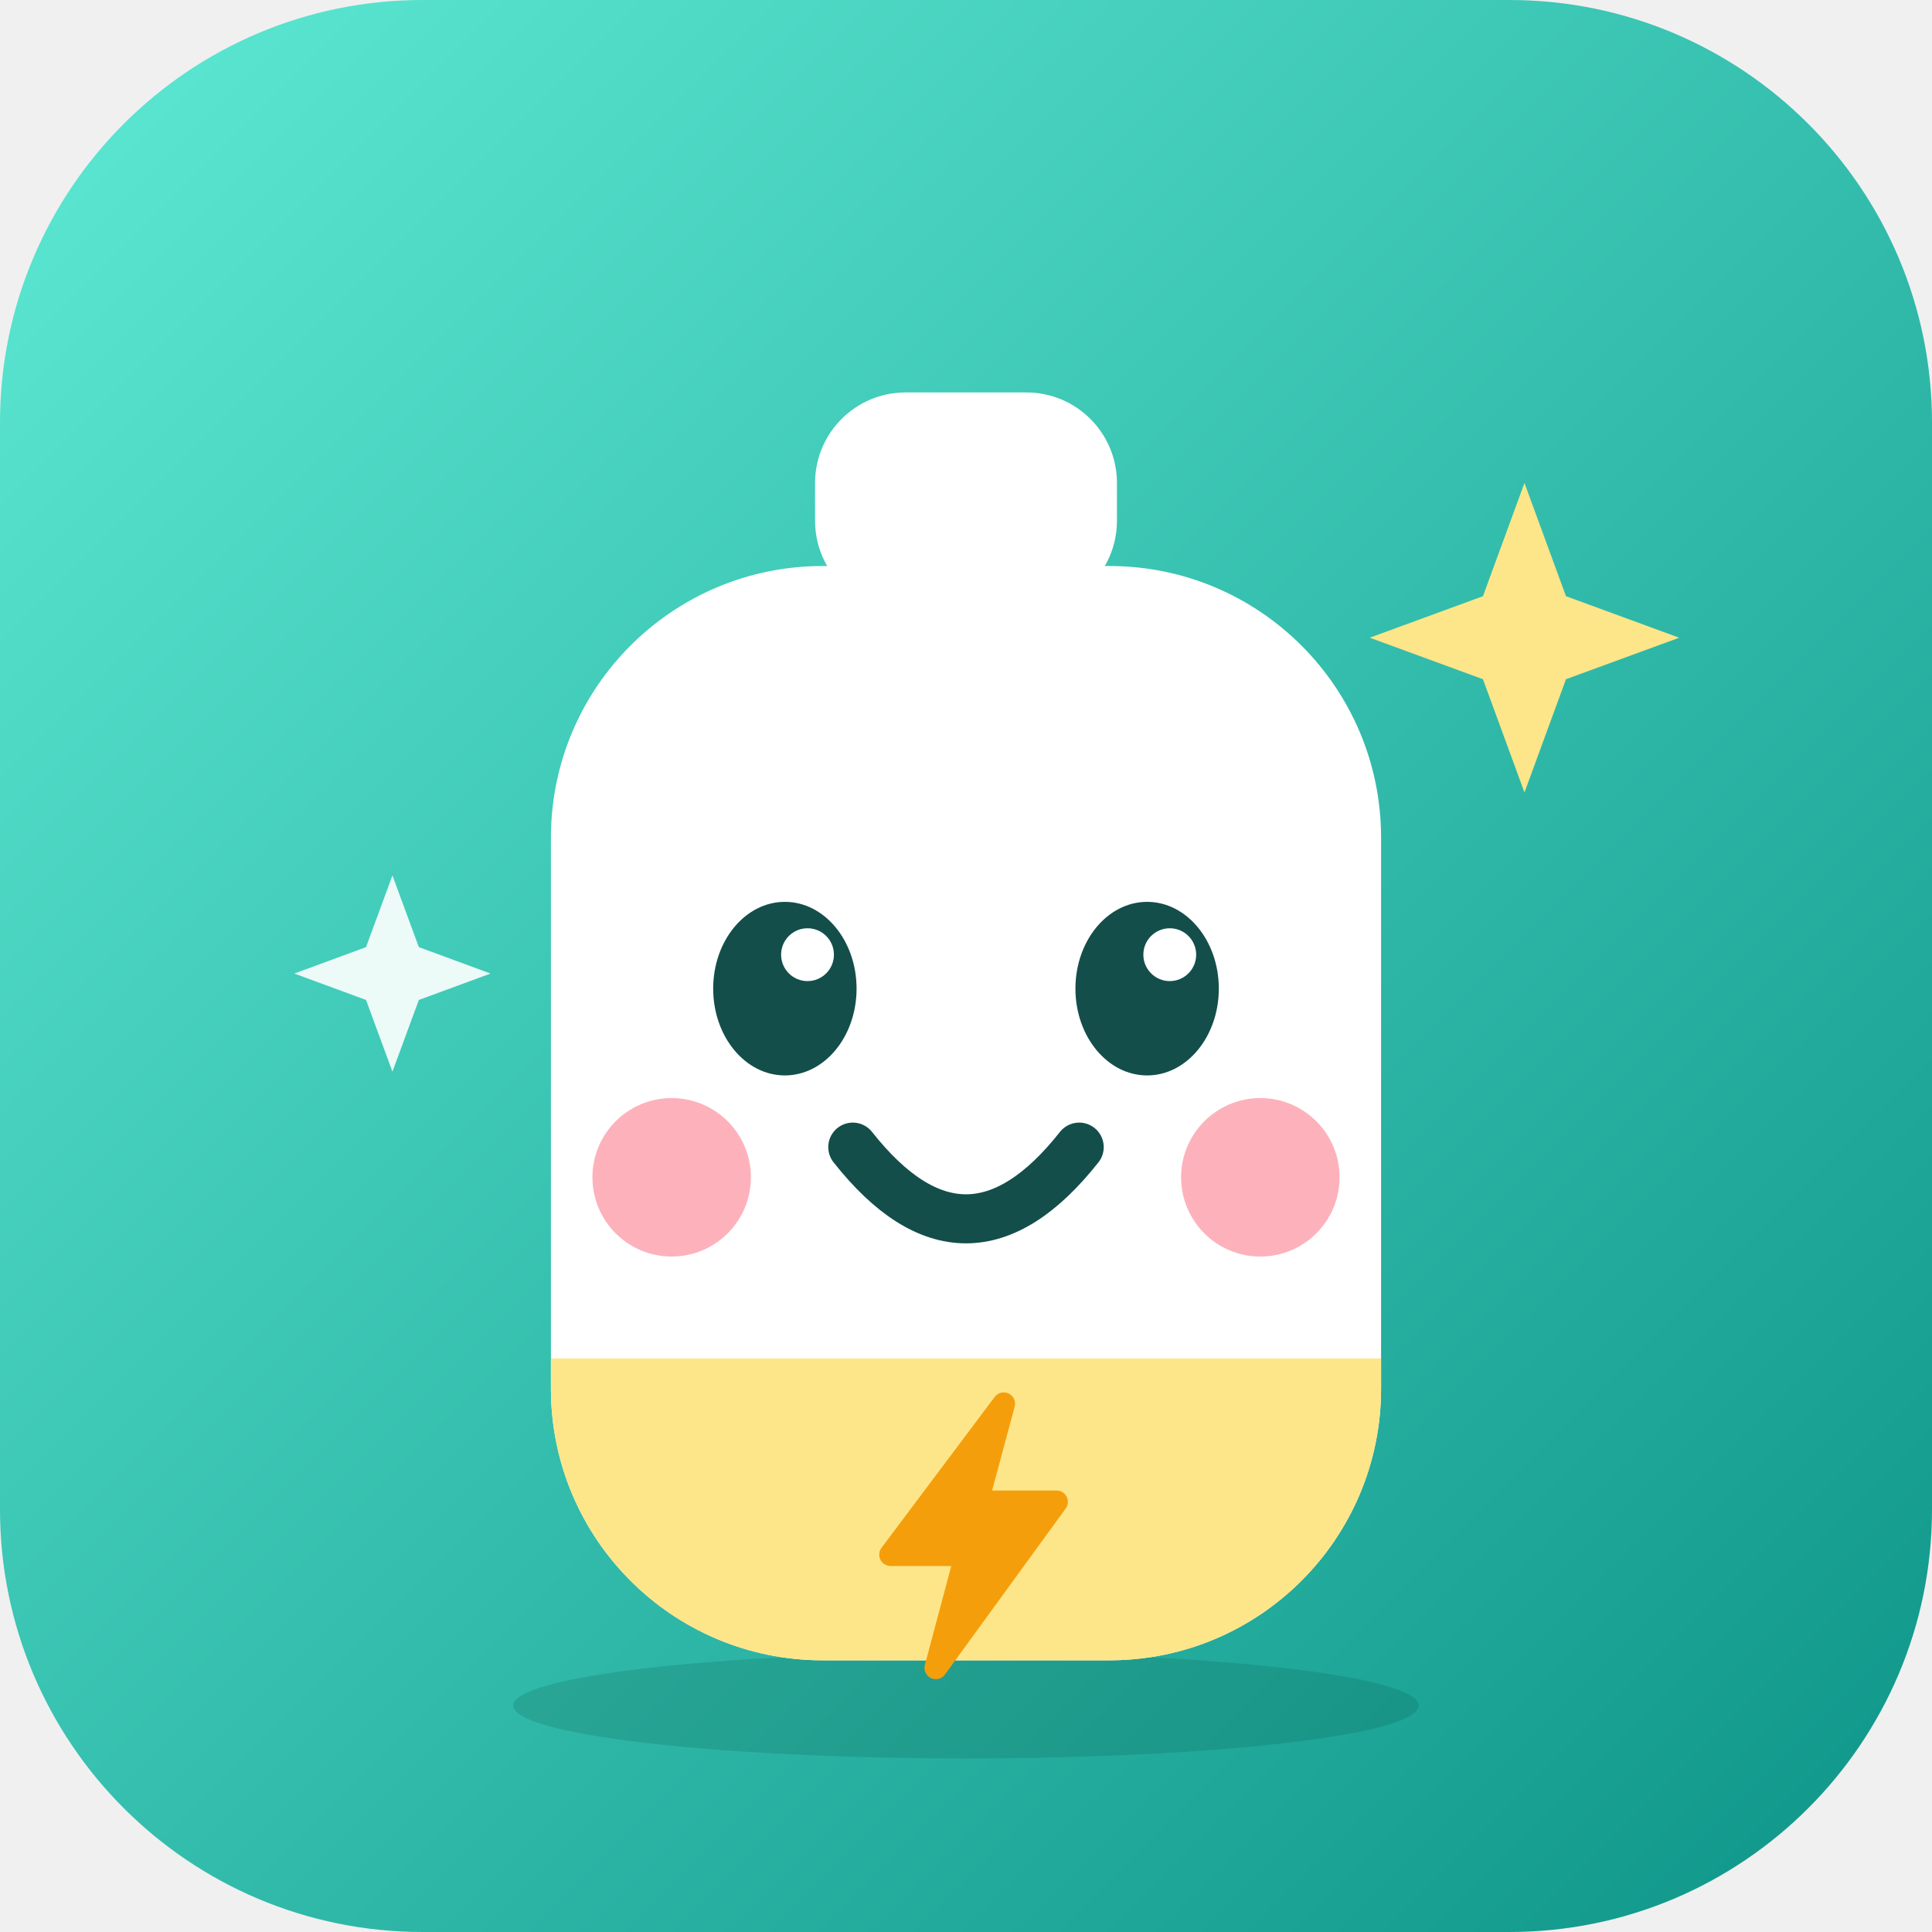
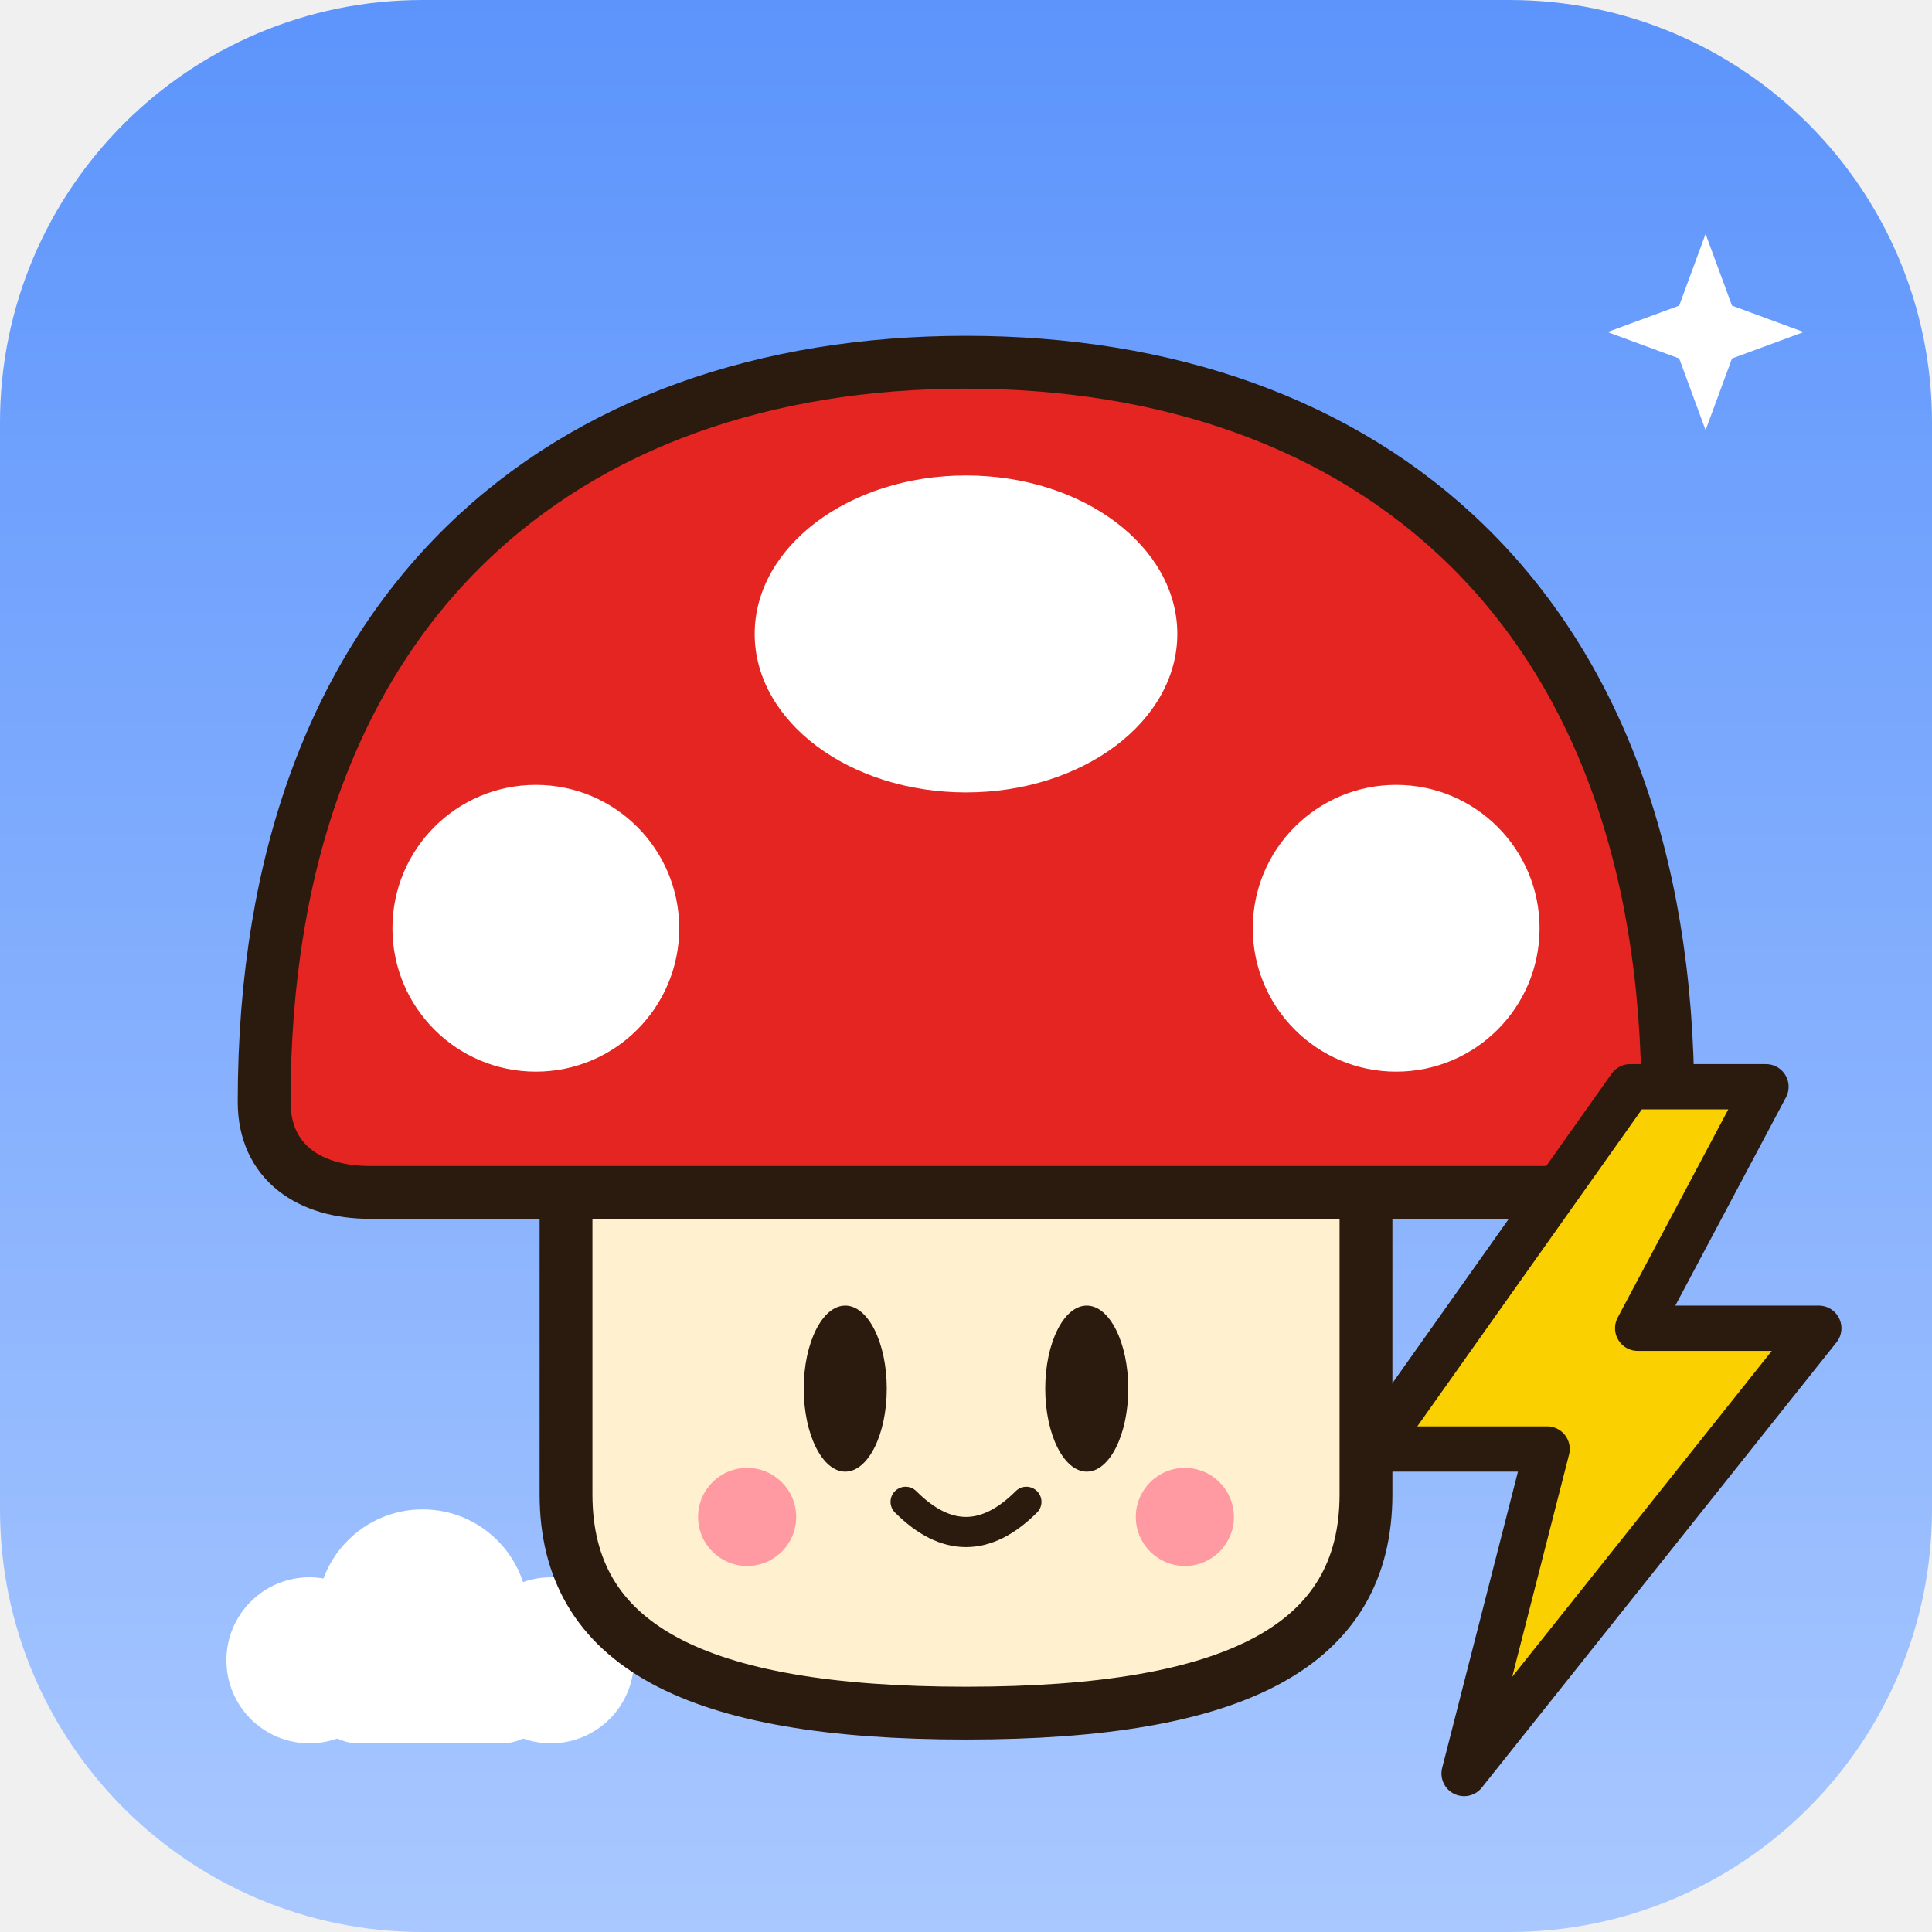
<svg xmlns="http://www.w3.org/2000/svg" viewBox="0 0 512 512">
  <defs>
-     <linearGradient id="bg" x1="0" y1="0" x2="1" y2="1">
-       <stop offset="0" stop-color="#5eead4" />
-       <stop offset="1" stop-color="#0d9488" />
+     <linearGradient id="sky" x1="0" y1="0" x2="0" y2="1">
+       <stop offset="0" stop-color="#5c94fc" />
+       <stop offset="1" stop-color="#a9c8ff" />
    </linearGradient>
-     <clipPath id="body">
-       <rect x="146" y="150" width="220" height="290" rx="72" />
-     </clipPath>
  </defs>
-   <rect width="512" height="512" rx="112" fill="url(#bg)" />
-   <ellipse cx="256" cy="452" rx="120" ry="14" fill="#064e3b" opacity=".18" />
-   <rect x="216" y="104" width="80" height="58" rx="24" fill="#fff" />
-   <rect x="146" y="150" width="220" height="290" rx="72" fill="#fff" />
-   <g clip-path="url(#body)">
-     <rect x="146" y="360" width="220" height="90" fill="#fde68a" />
+   <rect width="512" height="512" rx="112" fill="url(#sky)" />
+   <g fill="#fff">
+     <circle cx="82" cy="440" r="22" />
+     <circle cx="112" cy="428" r="28" />
+     <circle cx="146" cy="440" r="22" />
+     <rect x="82" y="436" width="64" height="26" rx="13" />
  </g>
-   <ellipse cx="208" cy="262" rx="19" ry="23" fill="#134e4a" />
-   <ellipse cx="304" cy="262" rx="19" ry="23" fill="#134e4a" />
-   <circle cx="214" cy="253" r="7" fill="#fff" />
-   <circle cx="310" cy="253" r="7" fill="#fff" />
-   <circle cx="178" cy="312" r="21" fill="#fda4af" opacity=".85" />
-   <circle cx="334" cy="312" r="21" fill="#fda4af" opacity=".85" />
-   <path d="M226 304q30 38 60 0" fill="none" stroke="#134e4a" stroke-width="13" stroke-linecap="round" />
-   <path d="M266 372l-30 40h20l-8 30 32-44h-21z" fill="#f59e0b" stroke="#f59e0b" stroke-width="6" stroke-linejoin="round" />
-   <path d="M404 128l11 30 30 11-30 11-11 30-11-30-30-11 30-11z" fill="#fde68a" />
-   <path d="M104 232l7 19 19 7-19 7-7 19-7-19-19-7 19-7z" fill="#fff" opacity=".9" />
+   <path d="M452 62l7 19 19 7-19 7-7 19-7-19-19-7 19-7z" fill="#fff" />
+   <g stroke="#2b1b0e" stroke-width="14" stroke-linejoin="round">
+     <path d="M150 312V396C150 436 184 454 256 454S362 436 362 396V312Z" fill="#fff1cf" />
+     <path d="M70 292C70 160 150 96 256 96S442 160 442 292C442 308 430 316 414 316H98C82 316 70 308 70 292Z" fill="#e52521" />
+   </g>
+   <ellipse cx="256" cy="168" rx="56" ry="42" fill="#fff" />
+   <circle cx="142" cy="246" r="38" fill="#fff" />
+   <circle cx="370" cy="246" r="38" fill="#fff" />
+   <ellipse cx="224" cy="368" rx="11" ry="22" fill="#2b1b0e" />
+   <ellipse cx="288" cy="368" rx="11" ry="22" fill="#2b1b0e" />
+   <circle cx="198" cy="402" r="13" fill="#ff9aa2" />
+   <circle cx="314" cy="402" r="13" fill="#ff9aa2" />
+   <path d="M240 398q16 16 32 0" fill="none" stroke="#2b1b0e" stroke-width="8" stroke-linecap="round" />
+   <path d="M432 288L364 384H410L388 470L482 352H434L468 288Z" fill="#fbd000" stroke="#2b1b0e" stroke-width="12" stroke-linejoin="round" />
</svg>
